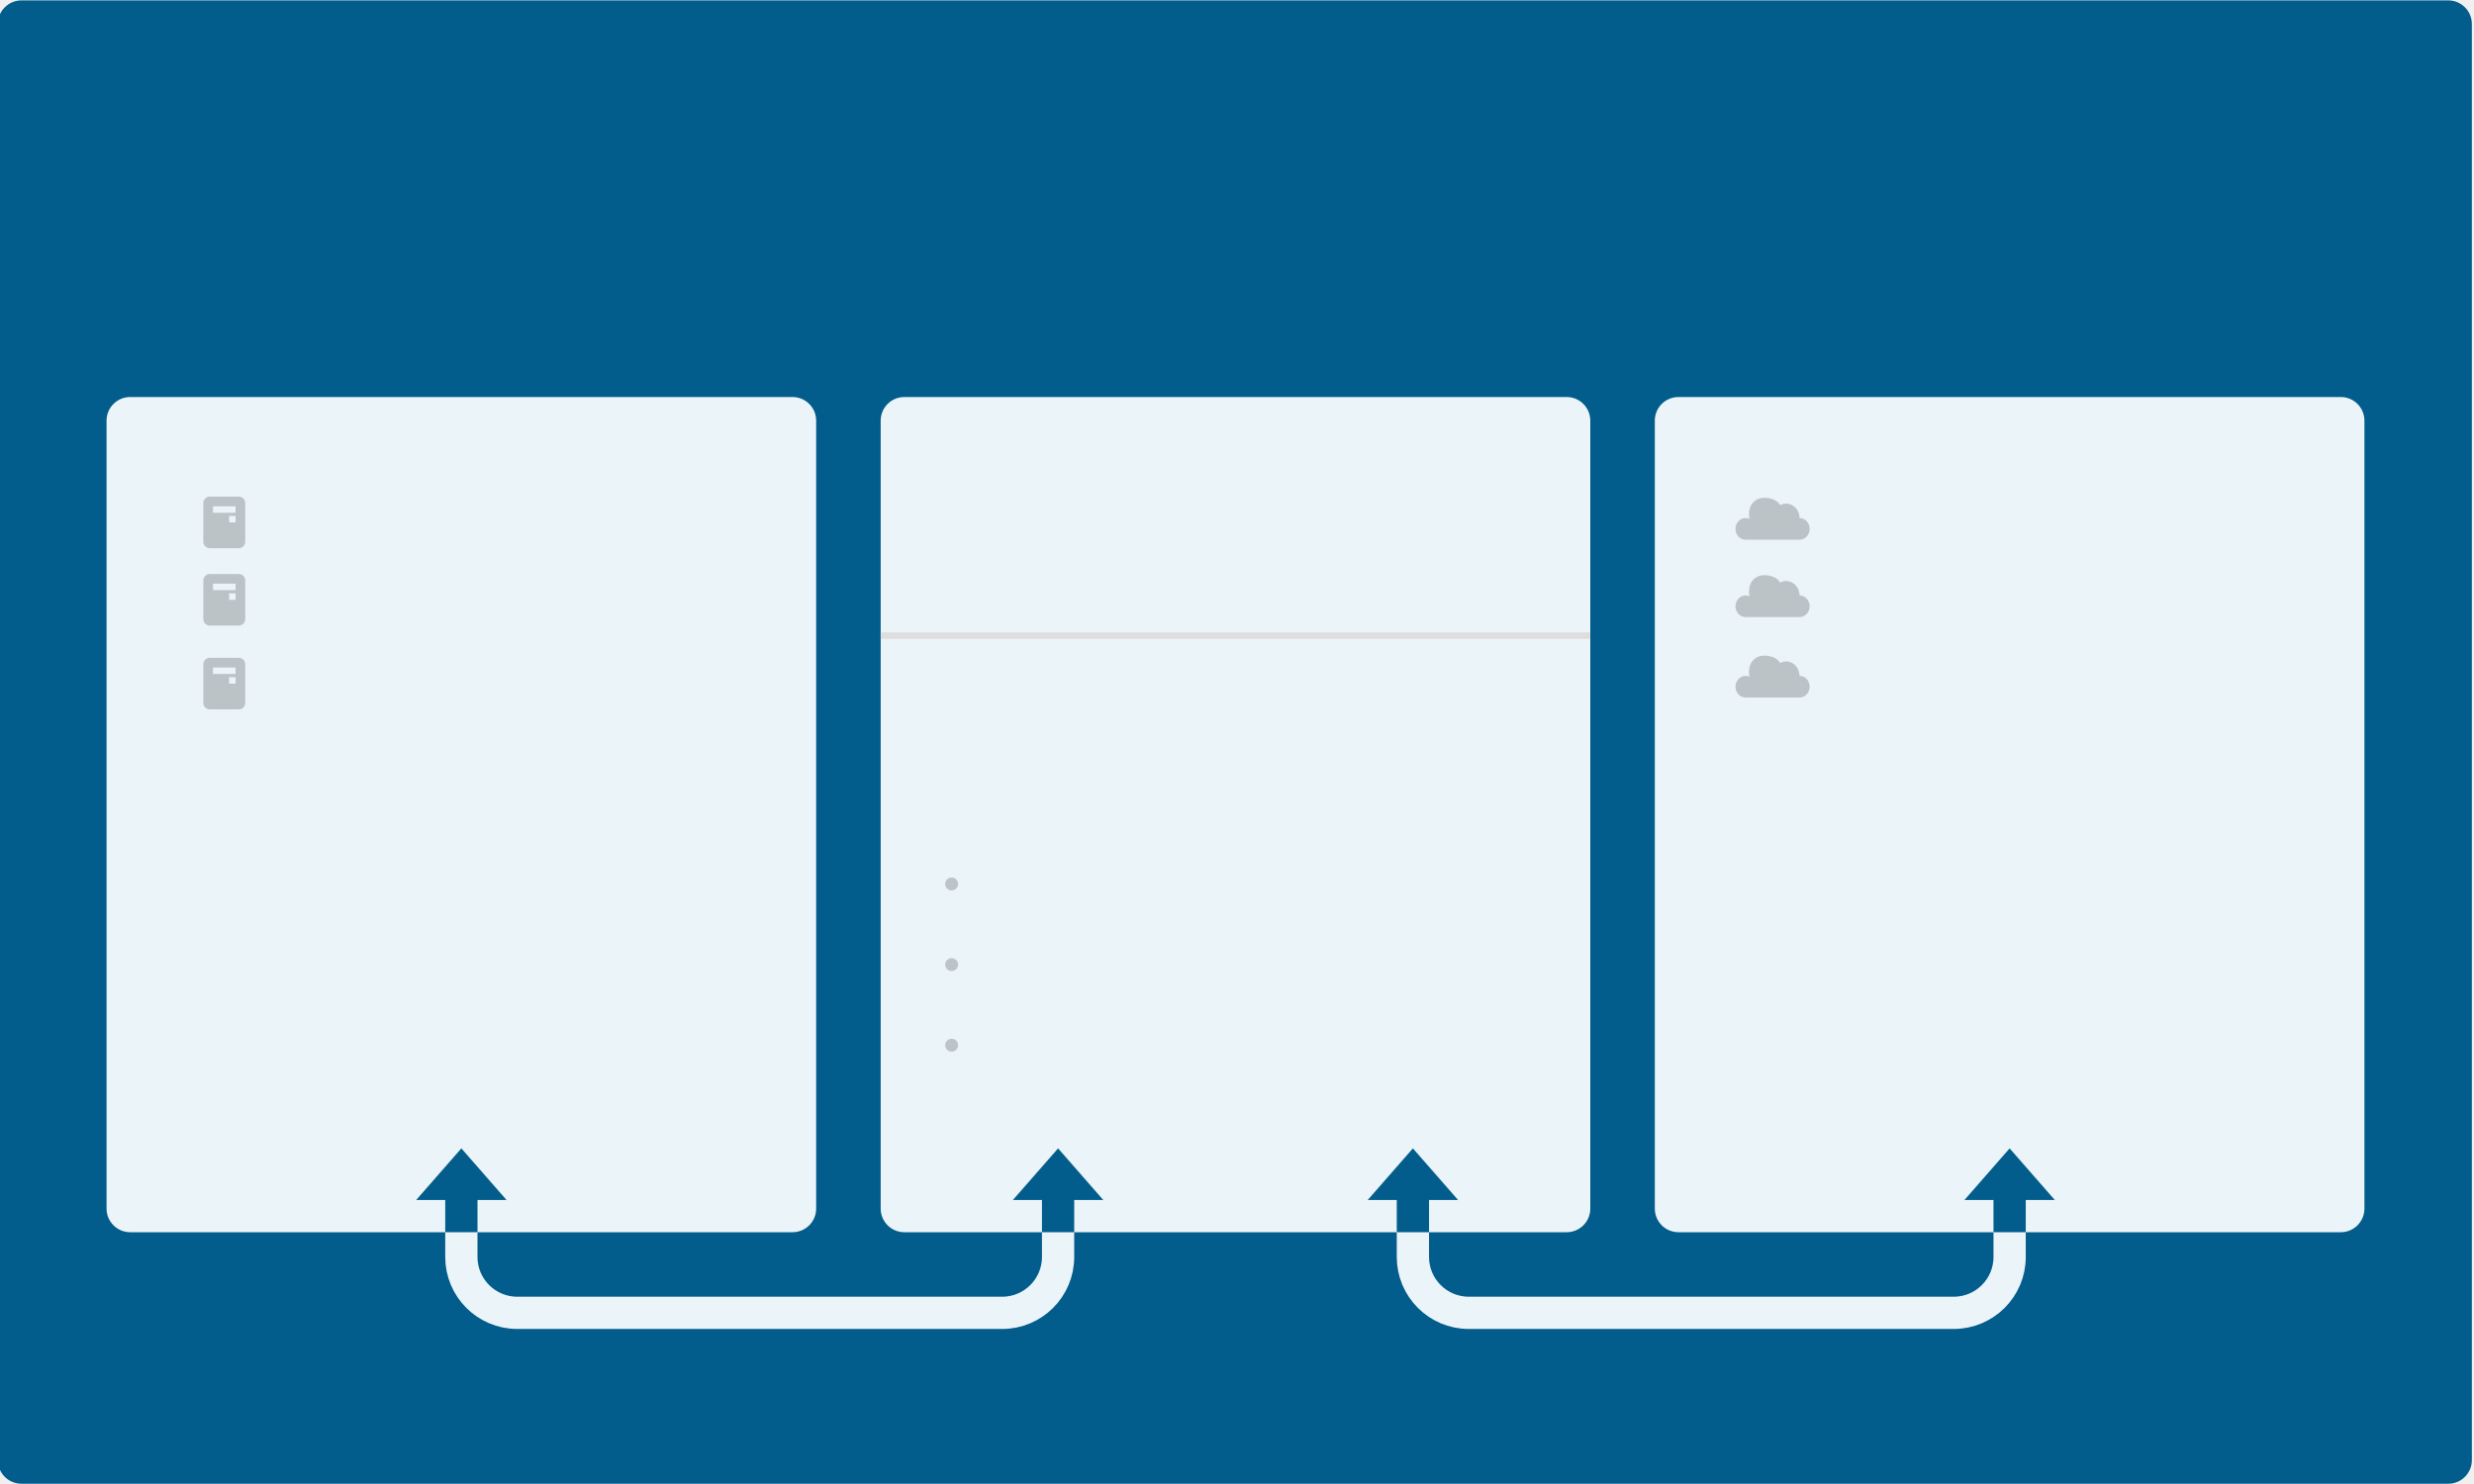
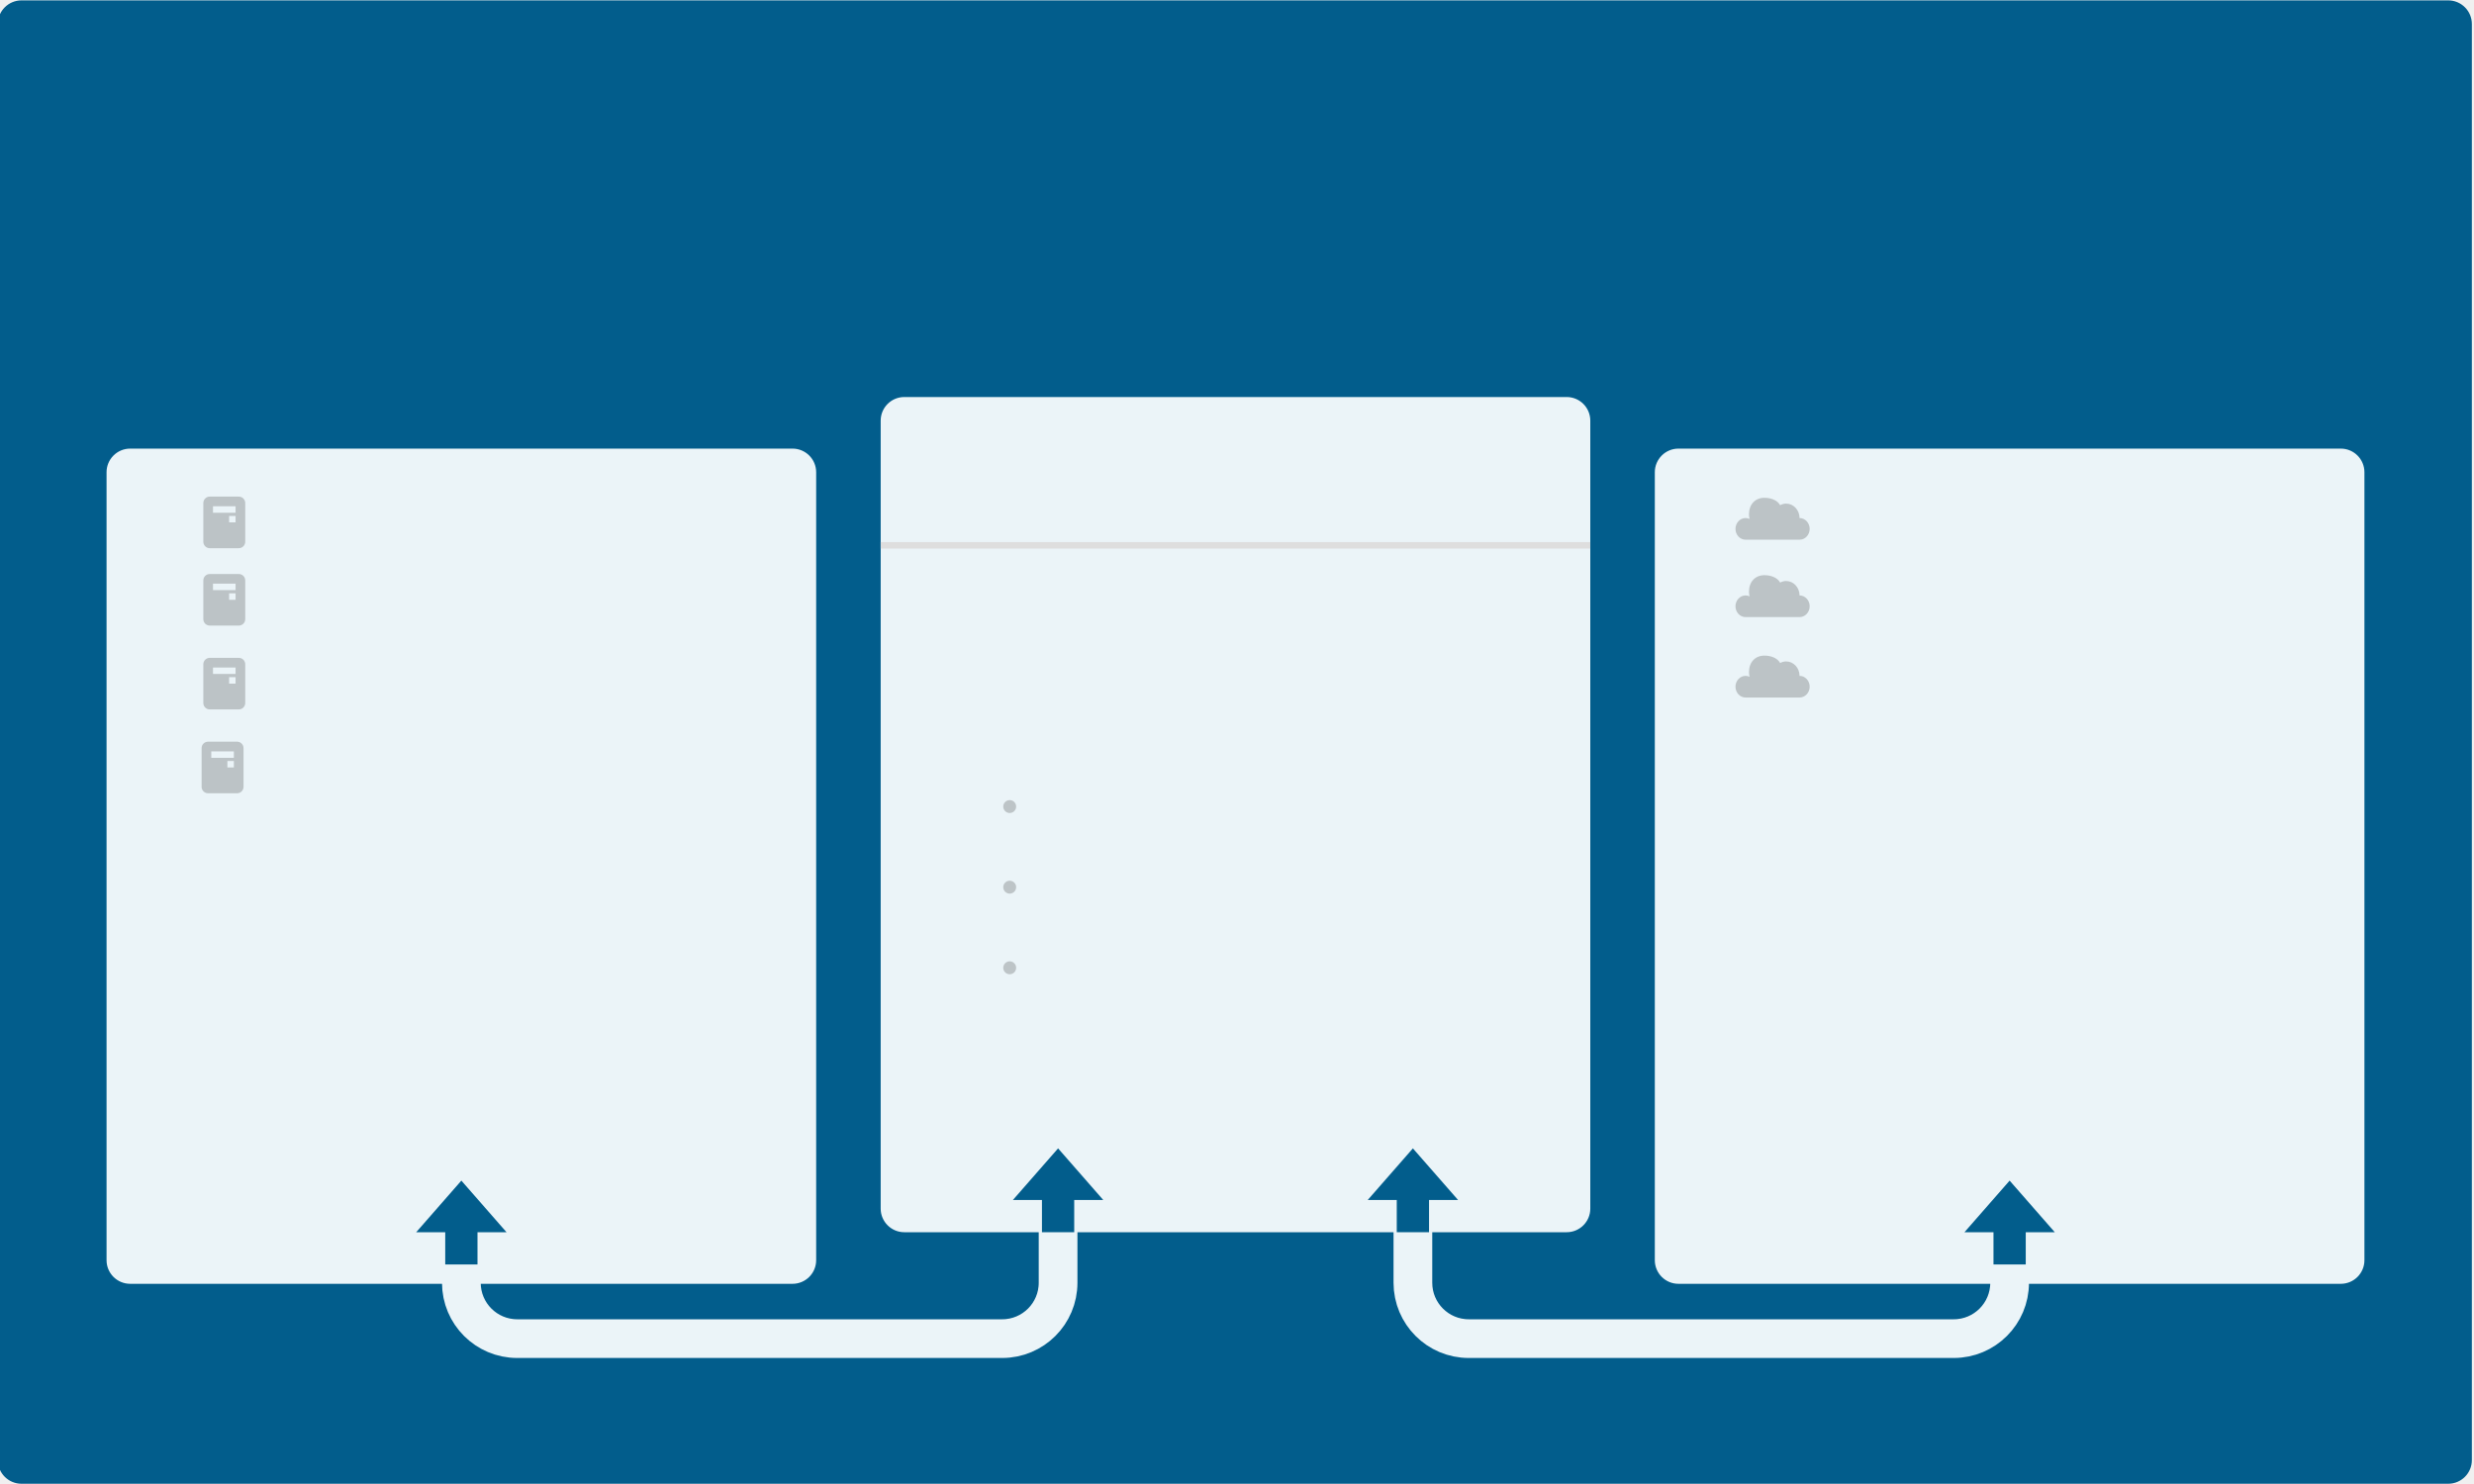
<svg xmlns="http://www.w3.org/2000/svg" width="767" height="460" id="svg2" version="1.1">
  <defs id="defs4">
    </defs>
  <g id="layer1" transform="translate(-32.30361,-355.3621)">
    <rect style="fill:#025d8c;fill-opacity:1;stroke:none" id="rect2890" width="767" height="460" x="31.639" y="355.482" rx="7.325" ry="7.325" />
-     <rect ry="17.325" rx="17.325" y="665.234" x="470.335" height="97.248" width="185" id="rect4406" style="fill:none;stroke:#ebf4f8;stroke-width:10;stroke-linecap:round;stroke-linejoin:round;stroke-miterlimit:4;stroke-opacity:1;stroke-dasharray:none;stroke-dashoffset:0" />
-     <rect style="fill:none;stroke:#ebf4f8;stroke-width:10;stroke-linecap:round;stroke-linejoin:round;stroke-miterlimit:4;stroke-opacity:1;stroke-dasharray:none;stroke-dashoffset:0" id="rect4282" width="185" height="97.248" x="175.335" y="665.234" rx="17.325" ry="17.325" />
+     <rect ry="17.325" rx="17.325" y="673.234" x="470.335" height="97.248" width="185" id="rect4406" style="fill:none;stroke:#ebf4f8;stroke-width:12;stroke-linecap:round;stroke-linejoin:round;stroke-miterlimit:4;stroke-opacity:1;stroke-dasharray:none;stroke-dashoffset:0" />
+     <rect style="fill:none;stroke:#ebf4f8;stroke-width:12;stroke-linecap:round;stroke-linejoin:round;stroke-miterlimit:4;stroke-opacity:1;stroke-dasharray:none;stroke-dashoffset:0" id="rect4282" width="185" height="97.248" x="175.335" y="673.234" rx="17.325" ry="17.325" />
    <rect ry="7.325" rx="7.325" y="412.452" x="42.639" height="281" width="745" id="rect4284" style="fill:#025d8c;fill-opacity:1;stroke:none" />
    <flowRoot xml:space="preserve" id="flowRoot2892" style="font-size:29.641px;font-style:normal;font-variant:normal;font-weight:bold;font-stretch:normal;text-align:start;line-height:125%;letter-spacing:0px;word-spacing:0px;writing-mode:lr-tb;text-anchor:start;fill:#ffffff;fill-opacity:1;stroke:none;font-family:Overpass;-inkscape-font-specification:Overpass Bold" transform="matrix(0.6747485,0,0,0.6747485,308.7902,96.97158)">
      <flowRegion id="flowRegion2894">
        <rect id="rect2896" width="626" height="285" x="-30" y="427.362" style="font-size:29.641px;font-style:normal;font-variant:normal;font-weight:bold;font-stretch:normal;text-align:start;line-height:125%;writing-mode:lr-tb;text-anchor:start;fill:#ffffff;fill-opacity:1;font-family:Overpass;-inkscape-font-specification:Overpass Bold" />
      </flowRegion>
      <flowPara id="flowPara2898" style="font-size:29.641px;font-style:normal;font-variant:normal;font-weight:bold;font-stretch:normal;text-align:start;line-height:125%;writing-mode:lr-tb;text-anchor:start;font-family:Overpass;-inkscape-font-specification:Overpass Bold">High level Aeolus overview</flowPara>
    </flowRoot>
-     <rect ry="7.325" rx="7.325" y="478.482" x="65.335" height="259" width="220" id="rect4307" style="fill:#ebf4f8;fill-opacity:1;stroke:none" />
-     <flowRoot transform="matrix(0.4383612,0,0,0.4383612,51.27341,245.635)" style="font-size:40px;font-style:normal;font-weight:normal;text-align:center;line-height:125%;letter-spacing:0px;word-spacing:0px;text-anchor:middle;fill:#ffffff;fill-opacity:1;stroke:none;font-family:Overpass;-inkscape-font-specification:Overpass" id="flowRoot3851" xml:space="preserve">
+     <rect ry="7.325" rx="7.325" y="494.482" x="65.335" height="259" width="220" id="rect4307" style="fill:#ebf4f8;fill-opacity:1;stroke:none" />
+     <flowRoot transform="matrix(0.4383612,0,0,0.4383612,51.27341,261.635)" style="font-size:40px;font-style:normal;font-weight:normal;text-align:center;line-height:125%;letter-spacing:0px;word-spacing:0px;text-anchor:middle;fill:#ffffff;fill-opacity:1;stroke:none;font-family:Overpass;-inkscape-font-specification:Overpass" id="flowRoot3851" xml:space="preserve">
      <flowRegion id="flowRegion3853">
        <rect style="text-align:center;text-anchor:middle;fill:#ffffff;fill-opacity:1;font-family:Overpass;-inkscape-font-specification:Overpass" y="427.362" x="-30" height="285" width="626" id="rect3855" />
      </flowRegion>
      <flowPara id="flowPara3857" style="font-size:41.062px;text-align:center;text-anchor:middle">Private Cloud</flowPara>
      <flowPara id="flowPara3859" style="font-size:27.375px;text-align:center;text-anchor:middle;opacity:0.5">(servers on your premises)</flowPara>
    </flowRoot>
    <flowRoot xml:space="preserve" id="flowRoot3861" style="font-size:40px;font-style:normal;font-weight:normal;text-align:center;line-height:125%;letter-spacing:0px;word-spacing:0px;text-anchor:middle;fill:#ffffff;fill-opacity:1;stroke:none;font-family:Overpass;-inkscape-font-specification:Overpass" transform="matrix(0.4383612,0,0,0.4383612,291.077,245.635)">
      <flowRegion id="flowRegion3863">
        <rect id="rect3865" width="626" height="285" x="-30" y="427.362" style="text-align:center;text-anchor:middle;fill:#ffffff;fill-opacity:1;font-family:Overpass;-inkscape-font-specification:Overpass" />
      </flowRegion>
      <flowPara style="font-size:41.062px;text-align:center;text-anchor:middle" id="flowPara3867">Aeolus</flowPara>
      <flowPara style="font-size:27.375px;text-align:center;text-anchor:middle;opacity:0.5" id="flowPara3869">(servers on your premises)</flowPara>
    </flowRoot>
    <rect style="fill:#ebf4f8;fill-opacity:1;stroke:none" id="rect3920" width="220" height="259" x="305.335" y="478.482" rx="7.325" ry="7.325" />
-     <flowRoot transform="matrix(0.4383612,0,0,0.4383612,351.3648,432.9904)" style="font-size:40px;font-style:normal;font-variant:normal;font-weight:normal;font-stretch:normal;text-align:start;line-height:140%;letter-spacing:0px;word-spacing:0px;writing-mode:lr-tb;text-anchor:start;fill:#757a7c;fill-opacity:1;stroke:none;font-family:Overpass;-inkscape-font-specification:Overpass" id="flowRoot3926" xml:space="preserve">
+     <flowRoot transform="matrix(0.4383612,0,0,0.4383612,369.3648,408.9904)" style="font-size:40px;font-style:normal;font-variant:normal;font-weight:normal;font-stretch:normal;text-align:start;line-height:140%;letter-spacing:0px;word-spacing:0px;writing-mode:lr-tb;text-anchor:start;fill:#757a7c;fill-opacity:1;stroke:none;font-family:Overpass;-inkscape-font-specification:Overpass" id="flowRoot3926" xml:space="preserve">
      <flowRegion id="flowRegion3928">
        <rect style="font-size:40px;font-style:normal;font-variant:normal;font-weight:normal;font-stretch:normal;text-align:start;line-height:140%;writing-mode:lr-tb;text-anchor:start;fill:#757a7c;fill-opacity:1;font-family:Overpass;-inkscape-font-specification:Overpass" y="427.362" x="-30" height="285" width="626" id="rect3930" />
      </flowRegion>
      <flowPara id="flowPara3936" style="font-size:40px;font-style:normal;font-variant:normal;font-weight:normal;font-stretch:normal;text-align:start;line-height:140%;writing-mode:lr-tb;text-anchor:start;fill:#757a7c;fill-opacity:1;font-family:Overpass;-inkscape-font-specification:Overpass">RHEL 6</flowPara>
      <flowPara style="font-size:40px;font-style:normal;font-variant:normal;font-weight:normal;font-stretch:normal;text-align:start;line-height:140%;writing-mode:lr-tb;text-anchor:start;fill:#757a7c;fill-opacity:1;font-family:Overpass;-inkscape-font-specification:Overpass" id="flowPara3961">Fedora 14</flowPara>
      <flowPara style="font-size:40px;font-style:normal;font-variant:normal;font-weight:normal;font-stretch:normal;text-align:start;line-height:140%;writing-mode:lr-tb;text-anchor:start;fill:#757a7c;fill-opacity:1;font-family:Overpass;-inkscape-font-specification:Overpass" id="flowPara3963">Win2K8 R2</flowPara>
    </flowRoot>
-     <flowRoot transform="matrix(0.4383612,0,0,0.4383612,335.4983,383.0112)" style="font-size:40px;font-style:normal;font-weight:normal;text-align:start;line-height:125%;letter-spacing:0px;word-spacing:0px;text-anchor:start;fill:#000000;fill-opacity:1;stroke:none;font-family:Overpass;-inkscape-font-specification:Overpass" id="flowRoot3951" xml:space="preserve">
+     <flowRoot transform="matrix(0.4383612,0,0,0.4383612,337.4983,363.0112)" style="font-size:40px;font-style:normal;font-weight:normal;text-align:start;line-height:125%;letter-spacing:0px;word-spacing:0px;text-anchor:start;fill:#000000;fill-opacity:1;stroke:none;font-family:Overpass;-inkscape-font-specification:Overpass" id="flowRoot3951" xml:space="preserve">
      <flowRegion id="flowRegion3953">
        <rect style="text-align:start;text-anchor:start;fill:#000000;fill-opacity:1;font-family:Overpass;-inkscape-font-specification:Overpass" y="427.362" x="-30" height="285" width="626" id="rect3955" />
      </flowRegion>
-       <flowPara style="font-size:41.062px;text-align:start;text-anchor:start;opacity:0.5;fill:#000000;fill-opacity:1" id="flowPara4276">virtual machine images</flowPara>
+       <flowPara style="font-size:41.062px;text-align:start;text-anchor:start;opacity:0.5;fill:#000000;fill-opacity:1" id="flowPara4276">VM images</flowPara>
      <flowPara id="flowPara3959" style="font-size:27.375px;text-align:start;text-anchor:start;opacity:0.25;fill:#000000;fill-opacity:1">(not running) based upon:</flowPara>
    </flowRoot>
-     <rect ry="7.325" rx="7.325" y="478.482" x="545.335" height="259" width="220" id="rect4305" style="fill:#ebf4f8;fill-opacity:1;stroke:none" />
+     <rect ry="7.325" rx="7.325" y="494.482" x="545.335" height="259" width="220" id="rect4305" style="fill:#ebf4f8;fill-opacity:1;stroke:none" />
    <flowRoot xml:space="preserve" id="flowRoot3965" style="font-size:40px;font-style:normal;font-variant:normal;font-weight:normal;font-stretch:normal;text-align:start;line-height:140%;letter-spacing:0px;word-spacing:0px;writing-mode:lr-tb;text-anchor:start;fill:#000000;fill-opacity:1;stroke:none;font-family:Overpass;-inkscape-font-specification:Overpass" transform="matrix(0.4383612,0,0,0.4383612,614.2851,318.885)">
      <flowRegion id="flowRegion3967">
        <rect id="rect3969" width="626" height="285" x="-30" y="427.362" style="font-size:40px;font-style:normal;font-variant:normal;font-weight:normal;font-stretch:normal;text-align:start;line-height:140%;writing-mode:lr-tb;text-anchor:start;fill:#000000;fill-opacity:1;font-family:Overpass;-inkscape-font-specification:Overpass" />
      </flowRegion>
      <flowPara style="font-size:40px;font-style:normal;font-variant:normal;font-weight:normal;font-stretch:normal;text-align:start;line-height:140%;writing-mode:lr-tb;text-anchor:start;opacity:0.5;fill:#000000;fill-opacity:1;font-family:Overpass;-inkscape-font-specification:Overpass" id="flowPara3982">Amazon EC2</flowPara>
      <flowPara style="font-size:40px;font-style:normal;font-variant:normal;font-weight:normal;font-stretch:normal;text-align:start;line-height:140%;writing-mode:lr-tb;text-anchor:start;opacity:0.5;fill:#000000;fill-opacity:1;font-family:Overpass;-inkscape-font-specification:Overpass" id="flowPara4160">Rackspace</flowPara>
      <flowPara style="font-size:40px;font-style:normal;font-variant:normal;font-weight:normal;font-stretch:normal;text-align:start;line-height:140%;writing-mode:lr-tb;text-anchor:start;opacity:0.5;fill:#000000;fill-opacity:1;font-family:Overpass;-inkscape-font-specification:Overpass" id="flowPara4162">others</flowPara>
    </flowRoot>
-     <flowRoot xml:space="preserve" id="flowRoot4002" style="font-size:40px;font-style:normal;font-weight:normal;text-align:start;line-height:125%;letter-spacing:0px;word-spacing:0px;text-anchor:start;fill:#000000;fill-opacity:1;stroke:none;font-family:Overpass;-inkscape-font-specification:Overpass" transform="matrix(0.4383612,0,0,0.4383612,362.539,320.635)">
+     <flowRoot xml:space="preserve" id="flowRoot4002" style="font-size:40px;font-style:normal;font-weight:normal;text-align:start;line-height:125%;letter-spacing:0px;word-spacing:0px;text-anchor:start;fill:#000000;fill-opacity:1;stroke:none;font-family:Overpass;-inkscape-font-specification:Overpass" transform="matrix(0.4383612,0,0,0.4383612,362.539,300.635)">
      <flowRegion id="flowRegion4004">
        <rect id="rect4006" width="626" height="285" x="-30" y="427.362" style="text-align:start;text-anchor:start;fill:#000000;fill-opacity:1;font-family:Overpass;-inkscape-font-specification:Overpass" />
      </flowRegion>
      <flowPara id="flowPara4012" style="font-size:41.062px;text-align:start;text-anchor:start;opacity:0.5;fill:#000000;fill-opacity:1">Aeolus software</flowPara>
    </flowRoot>
    <path style="opacity:0.2;fill:#000000;fill-opacity:1;stroke:none" d="m 97.335,509.361 c -1.108,0 -2,0.892 -2,2 l 0,12 c 0,1.108 0.892,2 2,2 l 9,0 c 1.108,0 2,-0.892 2,-2 l 0,-12 c 0,-1.108 -0.892,-2 -2,-2 l -9,0 z m 1,3 7,0 0,2 -7,0 0,-2 z m 5,3 2,0 0,2 -2,0 0,-2 z" id="rect4340" />
-     <flowRoot xml:space="preserve" id="flowRoot4114" style="font-size:40px;font-style:normal;font-weight:normal;text-align:center;line-height:125%;letter-spacing:0px;word-spacing:0px;text-anchor:middle;opacity:1;fill:#ffffff;fill-opacity:1;stroke:none;font-family:Overpass;-inkscape-font-specification:Overpass" transform="matrix(0.4383612,0,0,0.4383612,143.8437,588.6957)">
+     <flowRoot xml:space="preserve" id="flowRoot4114" style="font-size:40px;font-style:normal;font-weight:normal;text-align:center;line-height:125%;letter-spacing:0px;word-spacing:0px;text-anchor:middle;opacity:0.7;fill:#000000;fill-opacity:1;stroke:none;font-family:Overpass;-inkscape-font-specification:Overpass" transform="matrix(0.4383612,0,0,0.4383612,143.5097,576.6957)">
      <flowRegion id="flowRegion4116">
-         <rect id="rect4118" width="626" height="285" x="-30" y="427.362" style="text-align:center;text-anchor:middle;fill:#ffffff;fill-opacity:1;font-family:Overpass;-inkscape-font-specification:Overpass" />
+         <rect id="rect4118" width="626" height="285" x="-30" y="427.362" style="text-align:center;text-anchor:middle;fill:#000000;fill-opacity:1;font-family:Overpass;-inkscape-font-specification:Overpass" />
      </flowRegion>
-       <flowPara style="font-size:27.375px;text-align:center;text-anchor:middle;fill:#ffffff;fill-opacity:1" id="flowPara4122">images are transfered as needed</flowPara>
+       <flowPara style="font-size:27.375px;text-align:center;text-anchor:middle;fill:#000000;fill-opacity:1" id="flowPara4122">images</flowPara>
    </flowRoot>
-     <flowRoot xml:space="preserve" id="flowRoot4150" style="font-size:40px;font-style:normal;font-weight:normal;text-align:center;line-height:125%;letter-spacing:0px;word-spacing:0px;text-anchor:middle;fill:#ffffff;fill-opacity:1;stroke:none;font-family:Overpass;-inkscape-font-specification:Overpass" transform="matrix(0.4383612,0,0,0.4383612,530.9189,253.635)">
+     <flowRoot xml:space="preserve" id="flowRoot4150" style="font-size:40px;font-style:normal;font-weight:normal;text-align:center;line-height:125%;letter-spacing:0px;word-spacing:0px;text-anchor:middle;fill:#ffffff;fill-opacity:1;stroke:none;font-family:Overpass;-inkscape-font-specification:Overpass" transform="matrix(0.4383612,0,0,0.4383612,530.9189,269.635)">
      <flowRegion id="flowRegion4152">
        <rect id="rect4154" width="626" height="285" x="-30" y="427.362" style="text-align:center;text-anchor:middle;fill:#ffffff;fill-opacity:1;font-family:Overpass;-inkscape-font-specification:Overpass" />
      </flowRegion>
      <flowPara style="font-size:41.062px;text-align:center;text-anchor:middle" id="flowPara4156">Public Clouds</flowPara>
      <flowPara style="font-size:27.375px;text-align:center;text-anchor:middle" id="flowPara4158" />
    </flowRoot>
-     <path style="fill:none;stroke:#dedede;stroke-width:2;stroke-linecap:square;stroke-linejoin:miter;stroke-miterlimit:4;stroke-opacity:1;stroke-dasharray:none" d="m 306.335,552.482 218,0" id="path4264" />
-     <g id="g4380" transform="translate(30.33549,10.11967)">
+     <path style="fill:none;stroke:#dedede;stroke-width:2;stroke-linecap:square;stroke-linejoin:miter;stroke-miterlimit:4;stroke-opacity:1;stroke-dasharray:none" d="m 306.335,524.482 218,0" id="path4264" />
+     <g id="g4380" transform="translate(30.33549,20.11967)">
      <rect ry="0" rx="0" y="714.452" x="140" height="12.91" width="10" id="rect4288" style="fill:#025d8c;fill-opacity:1;stroke:none" />
      <path id="rect4290" d="m 145,701.362 14,16 -28,0 14,-16 z" style="fill:#025d8c;fill-opacity:1;stroke:none" />
    </g>
    <flowRoot xml:space="preserve" id="flowRoot3902" style="font-size:41.062px;font-style:normal;font-variant:normal;font-weight:normal;font-stretch:normal;text-align:start;line-height:140%;letter-spacing:0px;word-spacing:0px;writing-mode:lr-tb;text-anchor:start;fill:#000000;fill-opacity:1;stroke:none;font-family:Overpass;-inkscape-font-specification:Overpass" transform="matrix(0.4383612,0,0,0.4383612,133.1576,319.1871)">
      <flowRegion id="flowRegion3904">
        <rect id="rect3906" width="626" height="285" x="-30" y="427.362" style="font-size:41.062px;font-style:normal;font-variant:normal;font-weight:normal;font-stretch:normal;text-align:start;line-height:140%;writing-mode:lr-tb;text-anchor:start;fill:#000000;fill-opacity:1;font-family:Overpass;-inkscape-font-specification:Overpass" />
      </flowRegion>
      <flowPara style="font-size:41.062px;font-style:normal;font-variant:normal;font-weight:normal;font-stretch:normal;text-align:start;line-height:140%;writing-mode:lr-tb;text-anchor:start;opacity:0.5;fill:#000000;fill-opacity:1;font-family:Overpass;-inkscape-font-specification:Overpass" id="flowPara3910">Red Hat RHEV</flowPara>
      <flowPara style="font-size:41.062px;font-style:normal;font-variant:normal;font-weight:normal;font-stretch:normal;text-align:start;line-height:140%;writing-mode:lr-tb;text-anchor:start;opacity:0.5;fill:#000000;fill-opacity:1;font-family:Overpass;-inkscape-font-specification:Overpass" id="flowPara3916">Eucalyptus</flowPara>
      <flowPara style="font-size:41.062px;font-style:normal;font-variant:normal;font-weight:normal;font-stretch:normal;text-align:start;line-height:140%;writing-mode:lr-tb;text-anchor:start;opacity:0.5;fill:#000000;fill-opacity:1;font-family:Overpass;-inkscape-font-specification:Overpass" id="flowPara3918">VMware vSphere</flowPara>
+       <flowPara style="font-size:41.062px;font-style:normal;font-variant:normal;font-weight:normal;font-stretch:normal;text-align:start;line-height:140%;writing-mode:lr-tb;text-anchor:start;opacity:0.5;fill:#000000;fill-opacity:1;font-family:Overpass;-inkscape-font-specification:Overpass" id="flowPara3221">OpenStack</flowPara>
    </flowRoot>
    <g transform="matrix(0.6486858,0,0,0.6902085,563.751,-193.7594)" id="g4356" style="opacity:0.2;fill:#000000;fill-opacity:1;stroke:none">
      <path id="path4358" d="m 23.997,1019.245 c -4.45,0 -7.387,2.995 -7.387,7.476 0,0.709 0.132,1.373 0.302,2.028 -0.578,-0.247 -1.246,-0.406 -1.914,-0.406 -2.67,0 -4.835,2.18 -4.835,4.868 0,2.688 2.165,4.868 4.835,4.868 l 25.786,0 c 2.67,0 4.835,-2.18 4.835,-4.868 0,-2.688 -2.165,-4.868 -4.835,-4.868 0,-3.584 -2.886,-6.491 -6.447,-6.491 -1.018,0 -1.965,0.289 -2.82,0.71 -1.409,-2.362 -4.585,-3.318 -7.521,-3.318 z" style="color:#000000;fill:#000000;fill-opacity:1;stroke:none;stroke-width:2.4;marker:none;visibility:visible;display:inline;overflow:visible" />
    </g>
    <path id="path4362" d="m 97.335,533.361 c -1.108,0 -2,0.892 -2,2 l 0,12 c 0,1.108 0.892,2 2,2 l 9,0 c 1.108,0 2,-0.892 2,-2 l 0,-12 c 0,-1.108 -0.892,-2 -2,-2 l -9,0 z m 1,3 7,0 0,2 -7,0 0,-2 z m 5,3 2,0 0,2 -2,0 0,-2 z" style="opacity:0.2;fill:#000000;fill-opacity:1;stroke:none" />
    <path style="opacity:0.2;fill:#000000;fill-opacity:1;stroke:none" d="m 97.335,559.361 c -1.108,0 -2,0.892 -2,2 l 0,12 c 0,1.108 0.892,2 2,2 l 9,0 c 1.108,0 2,-0.892 2,-2 l 0,-12 c 0,-1.108 -0.892,-2 -2,-2 l -9,0 z m 1,3 7,0 0,2 -7,0 0,-2 z m 5,3 2,0 0,2 -2,0 0,-2 z" id="path4364" />
    <g style="opacity:0.2;fill:#000000;fill-opacity:1;stroke:none" id="g4366" transform="matrix(0.6486858,0,0,0.6902085,563.751,-169.7594)">
      <path style="color:#000000;fill:#000000;fill-opacity:1;stroke:none;stroke-width:2.4;marker:none;visibility:visible;display:inline;overflow:visible" d="m 23.997,1019.245 c -4.45,0 -7.387,2.995 -7.387,7.476 0,0.709 0.132,1.373 0.302,2.028 -0.578,-0.247 -1.246,-0.406 -1.914,-0.406 -2.67,0 -4.835,2.18 -4.835,4.868 0,2.688 2.165,4.868 4.835,4.868 l 25.786,0 c 2.67,0 4.835,-2.18 4.835,-4.868 0,-2.688 -2.165,-4.868 -4.835,-4.868 0,-3.584 -2.886,-6.491 -6.447,-6.491 -1.018,0 -1.965,0.289 -2.82,0.71 -1.409,-2.362 -4.585,-3.318 -7.521,-3.318 z" id="path4368" />
    </g>
    <g transform="matrix(0.6486858,0,0,0.6902085,563.751,-144.8201)" id="g4370" style="opacity:0.2;fill:#000000;fill-opacity:1;stroke:none">
      <path id="path4372" d="m 23.997,1019.245 c -4.45,0 -7.387,2.995 -7.387,7.476 0,0.709 0.132,1.373 0.302,2.028 -0.578,-0.247 -1.246,-0.406 -1.914,-0.406 -2.67,0 -4.835,2.18 -4.835,4.868 0,2.688 2.165,4.868 4.835,4.868 l 25.786,0 c 2.67,0 4.835,-2.18 4.835,-4.868 0,-2.688 -2.165,-4.868 -4.835,-4.868 0,-3.584 -2.886,-6.491 -6.447,-6.491 -1.018,0 -1.965,0.289 -2.82,0.71 -1.409,-2.362 -4.585,-3.318 -7.521,-3.318 z" style="color:#000000;fill:#000000;fill-opacity:1;stroke:none;stroke-width:2.4;marker:none;visibility:visible;display:inline;overflow:visible" />
    </g>
-     <g transform="translate(510.3355,10.11967)" id="g4384">
+     <g transform="translate(510.3355,20.11967)" id="g4384">
      <rect style="fill:#025d8c;fill-opacity:1;stroke:none" id="rect4386" width="10" height="12.91" x="140" y="714.452" rx="0" ry="0" />
      <path style="fill:#025d8c;fill-opacity:1;stroke:none" d="m 145,701.362 14,16 -28,0 14,-16 z" id="path4388" />
    </g>
    <g transform="translate(215.3355,10.11967)" id="g4392">
      <rect style="fill:#025d8c;fill-opacity:1;stroke:none" id="rect4394" width="10" height="12.91" x="140" y="714.452" rx="0" ry="0" />
      <path style="fill:#025d8c;fill-opacity:1;stroke:none" d="m 145,701.362 14,16 -28,0 14,-16 z" id="path4396" />
    </g>
    <g id="g4400" transform="translate(325.3355,10.11967)">
      <rect ry="0" rx="0" y="714.452" x="140" height="12.91" width="10" id="rect4402" style="fill:#025d8c;fill-opacity:1;stroke:none" />
      <path id="path4404" d="m 145,701.362 14,16 -28,0 14,-16 z" style="fill:#025d8c;fill-opacity:1;stroke:none" />
    </g>
-     <flowRoot transform="matrix(0.4383612,0,0,0.4383612,438.8437,588.6957)" style="font-size:40px;font-style:normal;font-weight:normal;text-align:center;line-height:125%;letter-spacing:0px;word-spacing:0px;text-anchor:middle;opacity:1;fill:#ffffff;fill-opacity:1;stroke:none;font-family:Overpass;-inkscape-font-specification:Overpass" id="flowRoot4418" xml:space="preserve">
-       <flowRegion id="flowRegion4420">
-         <rect style="text-align:center;text-anchor:middle;fill:#ffffff;fill-opacity:1;font-family:Overpass;-inkscape-font-specification:Overpass" y="427.362" x="-30" height="285" width="626" id="rect4422" />
+     <rect style="opacity:0.98;fill:#bcc3c6;fill-opacity:1;stroke:none" id="rect4426" width="4" height="4" x="343.335" y="603.482" rx="7.325" ry="7.325" />
+     <rect ry="7.325" rx="7.325" y="628.482" x="343.335" height="4" width="4" id="rect4428" style="opacity:0.98;fill:#bcc3c6;fill-opacity:1;stroke:none" />
+     <rect style="opacity:0.98;fill:#bcc3c6;fill-opacity:1;stroke:none" id="rect4430" width="4" height="4" x="343.335" y="653.482" rx="7.325" ry="7.325" />
+     <path style="opacity:0.2;fill:#000000;fill-opacity:1;stroke:none" d="m 96.804,585.362 c -1.108,0 -2,0.892 -2,2 l 0,12 c 0,1.108 0.892,2 2,2 l 9,0 c 1.108,0 2,-0.892 2,-2 l 0,-12 c 0,-1.108 -0.892,-2 -2,-2 l -9,0 z m 1,3 7,0 0,2 -7,0 0,-2 z m 5,3 2,0 0,2 -2,0 0,-2 z" id="path4364-9" />
+     <flowRoot xml:space="preserve" id="flowRoot4114-2" style="font-size:40px;font-style:normal;font-weight:normal;text-align:center;line-height:125%;letter-spacing:0px;word-spacing:0px;text-anchor:middle;opacity:0.7;fill:#000000;fill-opacity:1;stroke:none;font-family:Overpass;-inkscape-font-specification:Overpass" transform="matrix(0.4383612,0,0,0.4383612,438.5097,577.3671)">
+       <flowRegion id="flowRegion4116-8">
+         <rect id="rect4118-3" width="626" height="285" x="-30" y="427.362" style="text-align:center;text-anchor:middle;fill:#000000;fill-opacity:1;font-family:Overpass;-inkscape-font-specification:Overpass" />
      </flowRegion>
-       <flowPara id="flowPara4424" style="font-size:27.375px;text-align:center;text-anchor:middle;fill:#ffffff;fill-opacity:1">images are transfered as needed</flowPara>
+       <flowPara style="font-size:27.375px;text-align:center;text-anchor:middle;fill:#000000;fill-opacity:1" id="flowPara4122-0">images</flowPara>
    </flowRoot>
-     <rect style="opacity:0.98;fill:#bcc3c6;fill-opacity:1;stroke:none" id="rect4426" width="4" height="4" x="325.335" y="627.482" rx="7.325" ry="7.325" />
-     <rect ry="7.325" rx="7.325" y="652.482" x="325.335" height="4" width="4" id="rect4428" style="opacity:0.98;fill:#bcc3c6;fill-opacity:1;stroke:none" />
-     <rect style="opacity:0.98;fill:#bcc3c6;fill-opacity:1;stroke:none" id="rect4430" width="4" height="4" x="325.335" y="677.482" rx="7.325" ry="7.325" />
  </g>
</svg>
